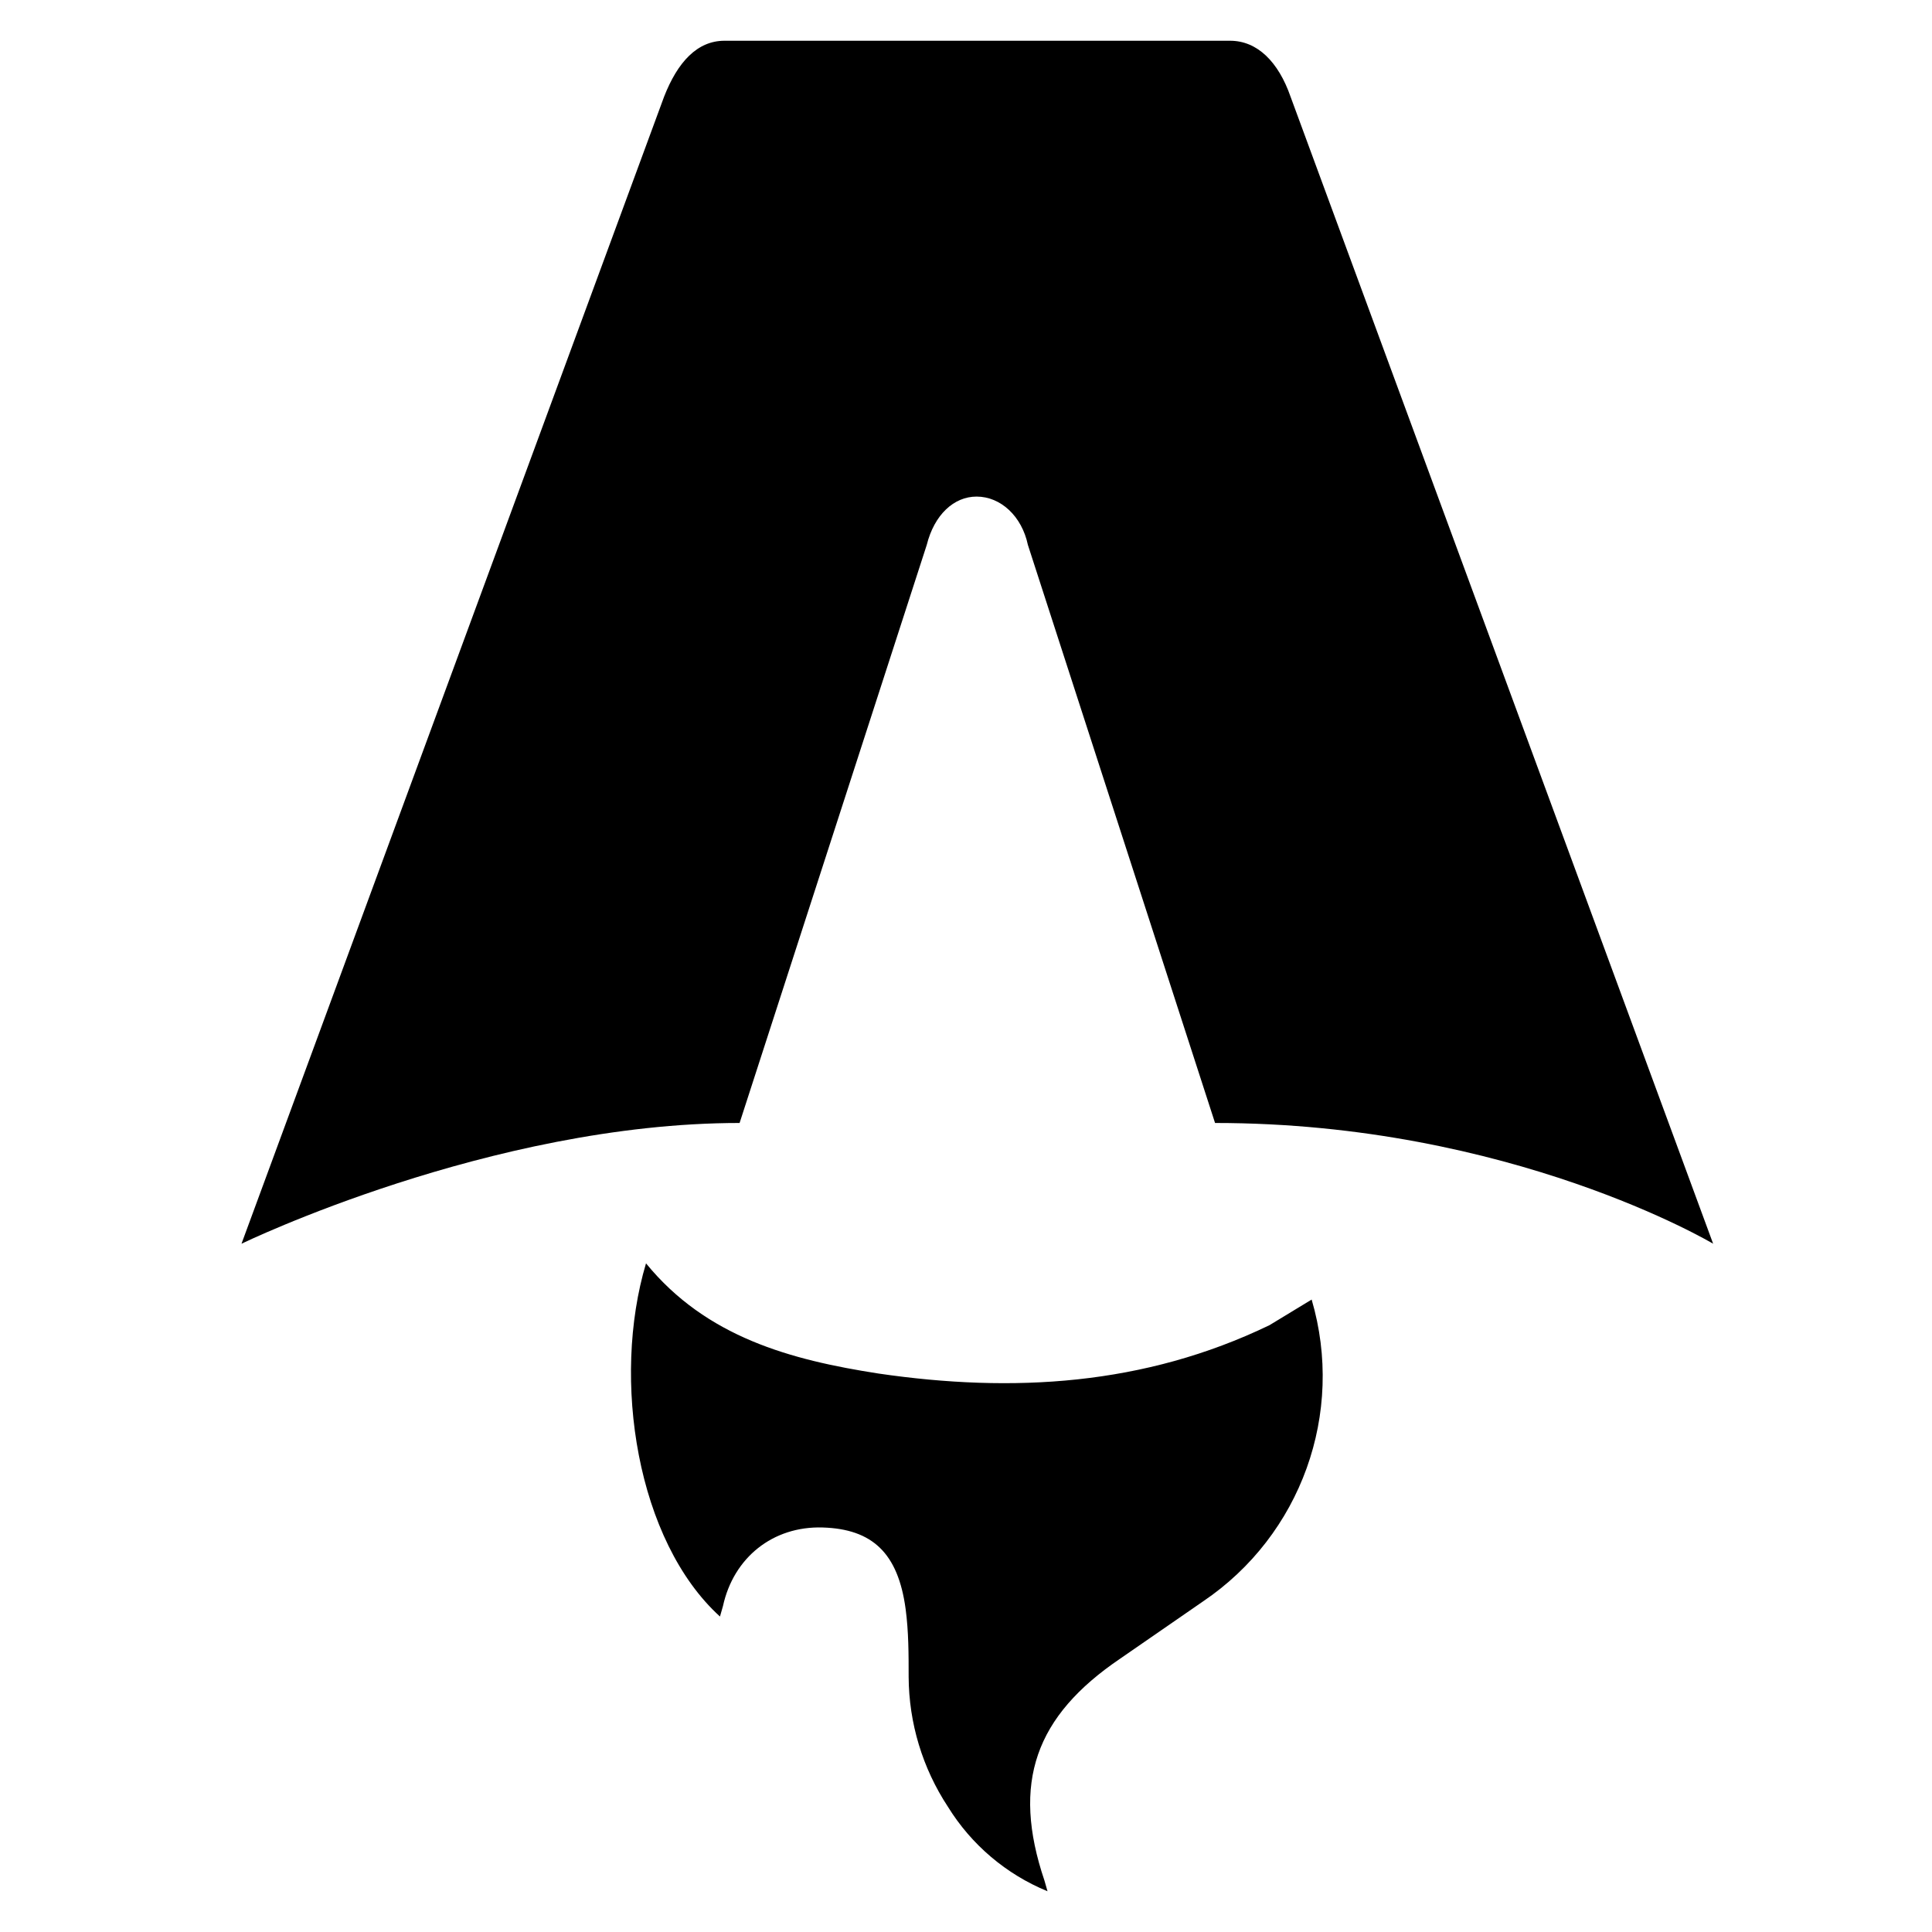
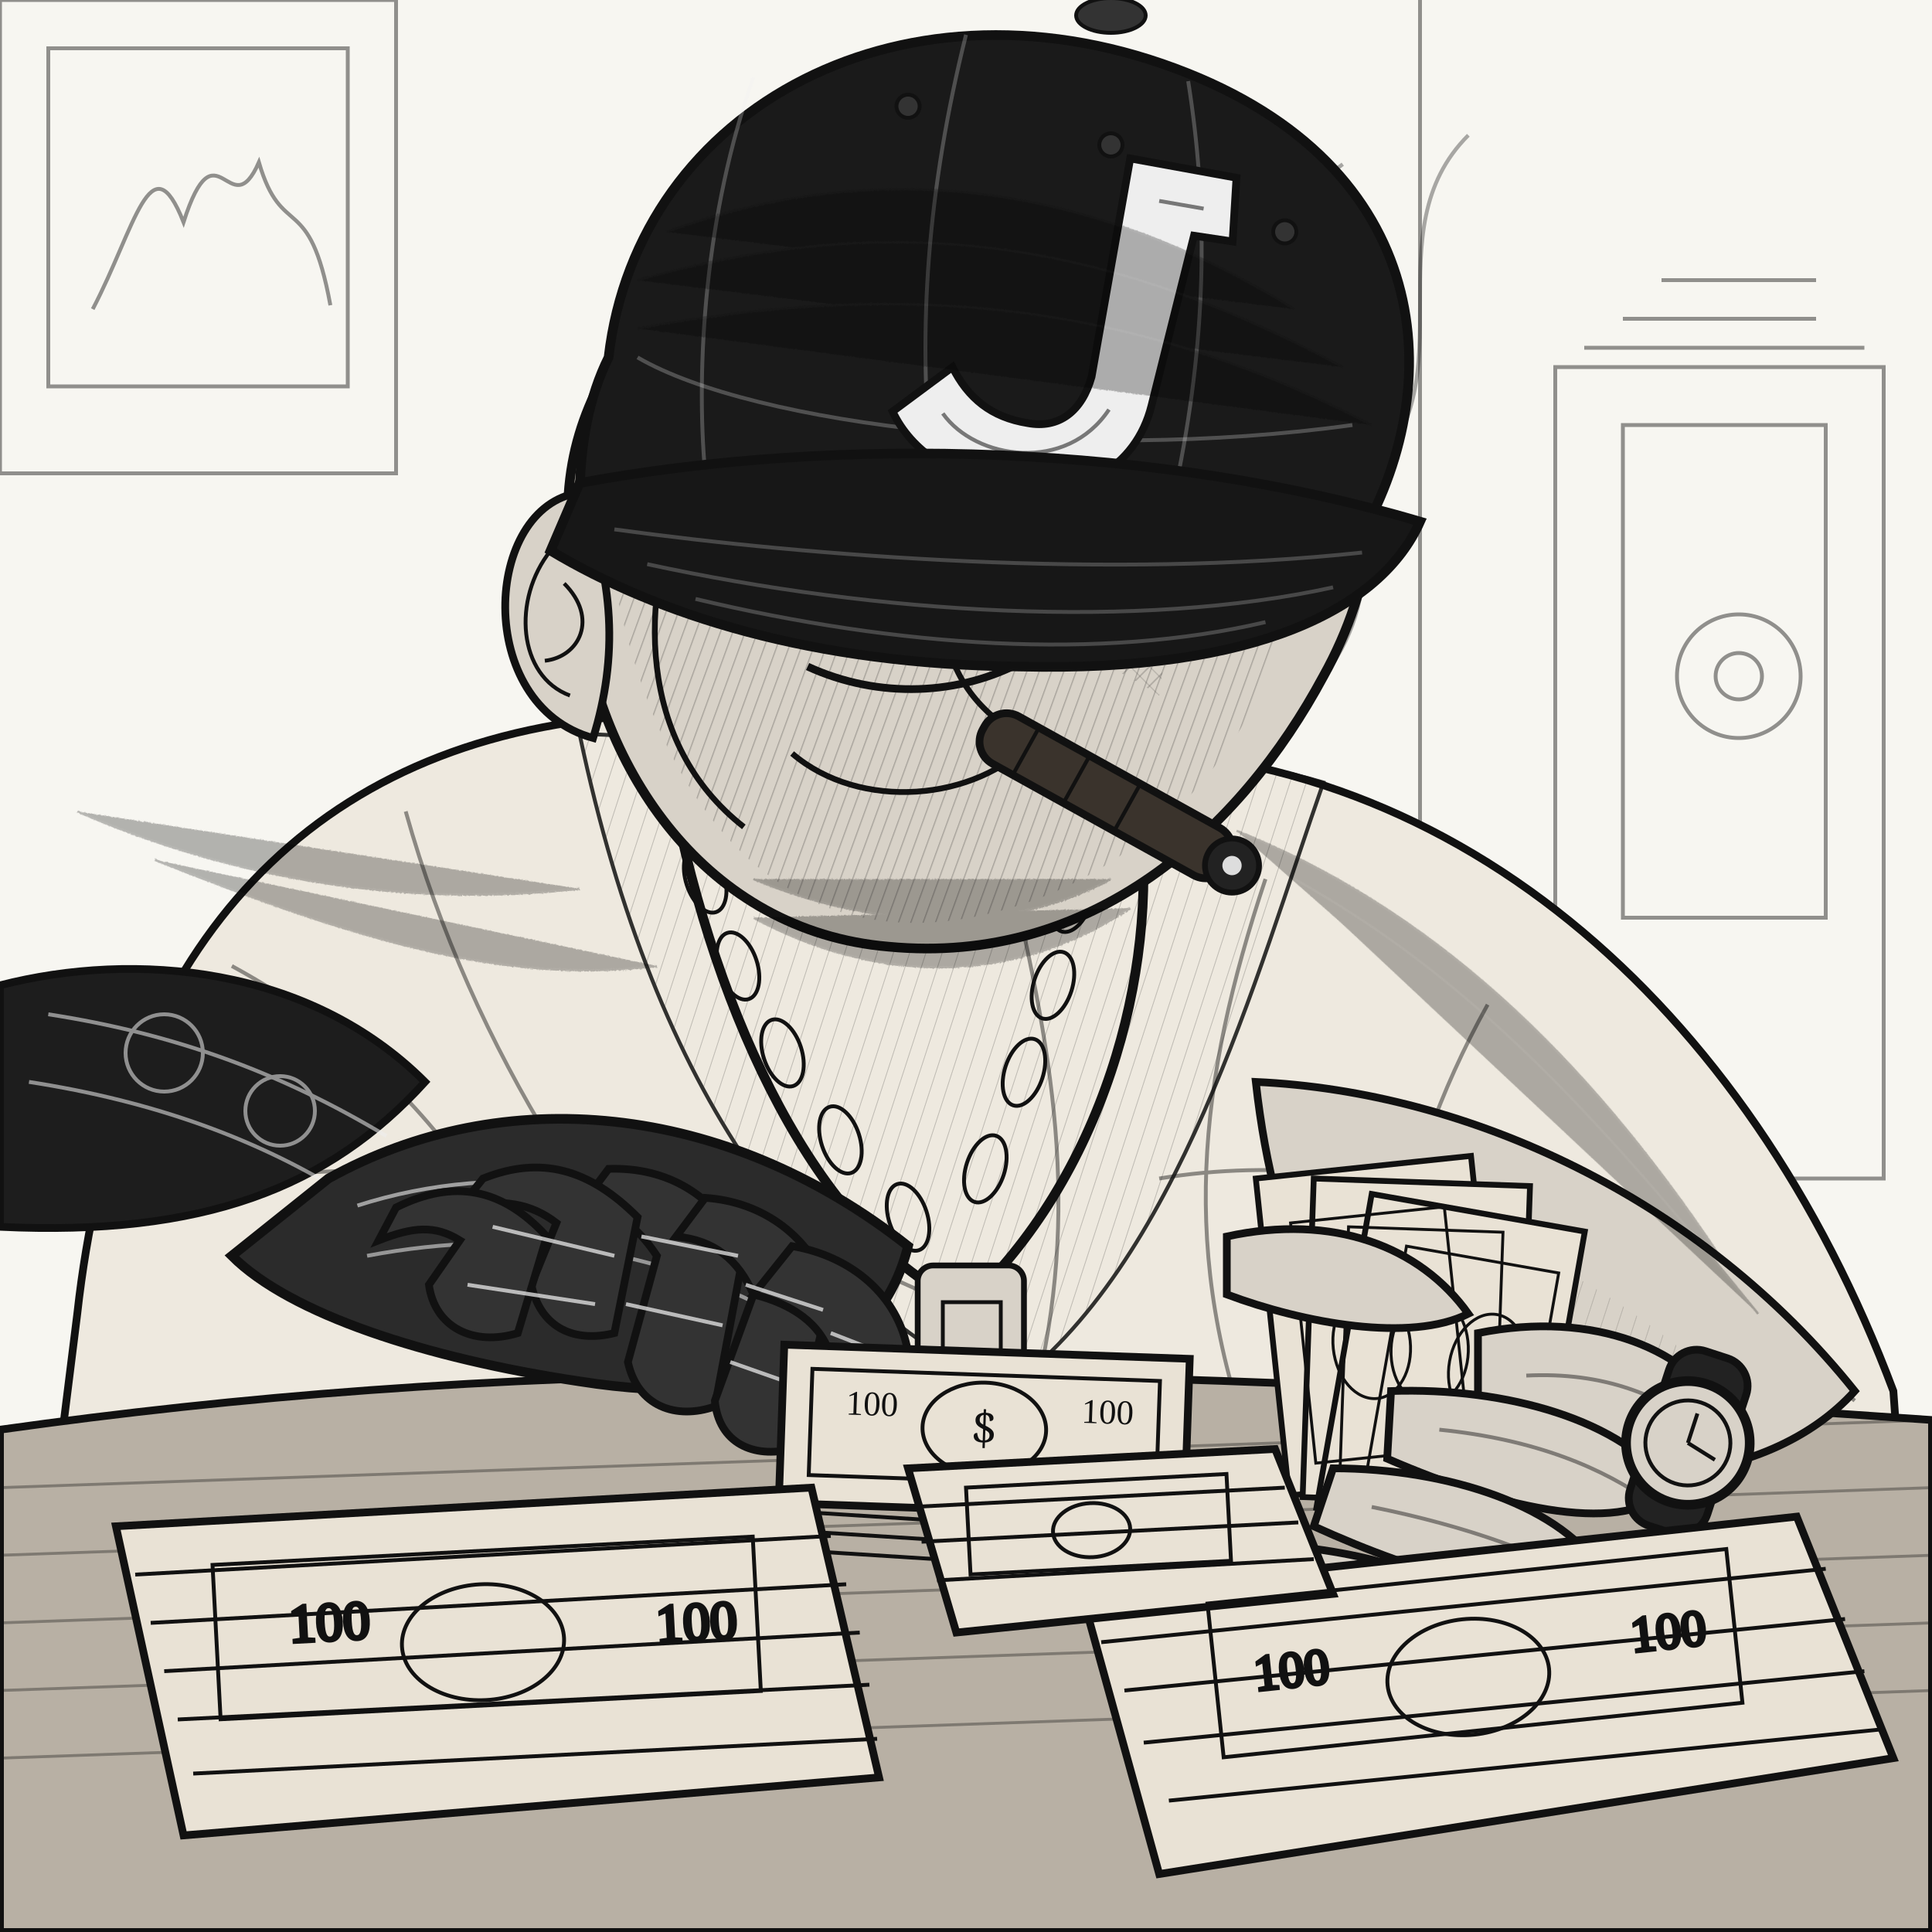
- <svg xmlns="http://www.w3.org/2000/svg" fill="none" viewBox="0 0 128 128">
-   <path fill="currentColor" d="M16 82.4s16.5-8 33-8l12.4-38.3c.5-2 1.8-3.2 3.3-3.2 1.6 0 3 1.3 3.4 3.2l12.4 38.3c19.6 0 33 8 33 8l-28-76c-.8-2.3-2.2-3.7-4-3.7H48c-1.8 0-3.1 1.4-4 3.7l-28 76Z" />
-   <path fill="currentColor" d="M47.7 107.1c-5.5-5-7.2-15.7-4.9-23.4 4 4.9 9.6 6.4 15.4 7.3 8.9 1.3 17.6.8 25.9-3.2l2.8-1.7a18 18 0 0 1-7.2 20l-5.5 3.8c-5.6 3.8-7.2 8.2-5 14.7l.2.7a14 14 0 0 1-6.6-5.6 15.8 15.8 0 0 1-2.6-8.6c0-1.5 0-3-.2-4.5-.5-3.7-2.2-5.3-5.5-5.4-3.3-.1-5.9 2-6.6 5.2l-.2.7Z" />
+ <svg xmlns="http://www.w3.org/2000/svg" viewBox="0 0 1000 1000">
+   <defs>
+     <pattern id="lightHatch" width="8" height="8" patternUnits="userSpaceOnUse" patternTransform="rotate(18)">
+       <line x1="0" y1="0" x2="0" y2="8" stroke="#111" stroke-width="0.7" opacity="0.28" />
+     </pattern>
+     <pattern id="darkHatch" width="6" height="6" patternUnits="userSpaceOnUse" patternTransform="rotate(20)">
+       <line x1="0" y1="0" x2="0" y2="6" stroke="#111" stroke-width="1.2" opacity="0.55" />
+     </pattern>
+     <pattern id="crossHatch" width="10" height="10" patternUnits="userSpaceOnUse">
+       <path d="M0 10 L10 0 M-2 2 L2 -2 M8 12 L12 8" stroke="#111" stroke-width="0.8" opacity="0.28" />
+       <path d="M0 0 L10 10 M-2 8 L2 12 M8 -2 L12 2" stroke="#111" stroke-width="0.6" opacity="0.22" />
+     </pattern>
+     <filter id="rough">
+       <feTurbulence type="fractalNoise" baseFrequency="0.9" numOctaves="2" result="noise" />
+       <feDisplacementMap in="SourceGraphic" in2="noise" scale="1.2" />
+     </filter>
+   </defs>
+   <rect width="1000" height="1000" fill="#f7f6f1" />
+   <g fill="none" stroke="#111" stroke-width="2" opacity="0.45">
+     <rect x="0" y="0" width="205" height="245" />
+     <rect x="25" y="25" width="155" height="175" />
+     <path d="M48 160 C70 118,78 72,95 115 C112 62,119 118,134 84 C146 125,160 98,171 158" />
+     <line x1="735" y1="0" x2="735" y2="1000" />
+     <rect x="805" y="190" width="170" height="420" />
+     <rect x="840" y="220" width="105" height="255" />
+     <circle cx="900" cy="350" r="32" />
+     <circle cx="900" cy="350" r="12" />
+     <path d="M840 165 L940 165 M820 180 L965 180 M860 145 L940 145" />
+   </g>
+   <g fill="none" stroke="#111" stroke-width="2" opacity="0.35">
+     <path d="M610 420 C650 360,585 315,640 250 C680 200,620 140,695 85" />
+     <path d="M635 425 C690 360,650 305,710 245 C760 195,710 120,760 70" />
+     <path d="M615 395 C675 380,710 330,705 285" />
+   </g>
+   <path d="M40 680 C60 500,150 390,310 372 C398 358,470 392,555 388 C750 382,905 520,980 720 L1000 1000 L0 1000 Z" fill="#eee9df" stroke="#111" stroke-width="4" />
+   <path d="M300 380 C340 570,420 670,520 720 C610 655,650 505,685 405 C600 380,520 395,455 430 C405 397,355 380,300 380Z" fill="url(#lightHatch)" stroke="#111" stroke-width="2" opacity="0.85" />
+   <g fill="none" stroke="#111" stroke-width="2" opacity="0.45">
+     <path d="M120 500 C230 560,280 650,330 790" />
+     <path d="M210 420 C245 545,315 650,398 735" />
+     <path d="M520 440 C545 545,560 625,535 725" />
+     <path d="M655 455 C620 560,610 650,650 755" />
+     <path d="M770 520 C720 610,705 705,725 805" />
+     <path d="M120 610 C260 595,390 620,520 690" />
+     <path d="M600 610 C720 590,860 640,960 725" />
+   </g>
+   <path d="M360 300 C350 392,368 454,455 465 C535 456,570 390,563 300 Z" fill="#d8d2c8" stroke="#111" stroke-width="4" />
+   <path d="M365 330 C420 405,505 420,555 340 L550 430 C495 495,390 475,360 420Z" fill="url(#darkHatch)" opacity="0.55" />
+   <g fill="none" stroke="#111" stroke-width="5">
+     <path d="M350 420 C375 540,430 645,500 675 C570 610,600 505,590 420" />
+   </g>
+   <g fill="none" stroke="#111" stroke-width="2">
+     <ellipse cx="365" cy="455" rx="10" ry="18" transform="rotate(-18 365 455)" />
+     <ellipse cx="382" cy="500" rx="10" ry="18" transform="rotate(-18 382 500)" />
+     <ellipse cx="405" cy="545" rx="10" ry="18" transform="rotate(-18 405 545)" />
+     <ellipse cx="435" cy="590" rx="10" ry="18" transform="rotate(-18 435 590)" />
+     <ellipse cx="470" cy="630" rx="10" ry="18" transform="rotate(-18 470 630)" />
+     <ellipse cx="555" cy="465" rx="10" ry="18" transform="rotate(18 555 465)" />
+     <ellipse cx="545" cy="510" rx="10" ry="18" transform="rotate(18 545 510)" />
+     <ellipse cx="530" cy="555" rx="10" ry="18" transform="rotate(18 530 555)" />
+     <ellipse cx="510" cy="605" rx="10" ry="18" transform="rotate(18 510 605)" />
+   </g>
+   <rect x="475" y="655" width="55" height="70" rx="8" fill="#d8d2c8" stroke="#111" stroke-width="3" />
+   <path d="M488 674 L518 674 L518 706 L488 706Z" fill="none" stroke="#111" stroke-width="2" />
+   <path d="M318 185 C350 90,480 54,602 100 C708 142,738 255,685 350 C642 430,565 500,460 490 C365 482,310 398,300 315 C286 255,298 218,318 185Z" fill="#d8d2c8" stroke="#111" stroke-width="5" />
+   <path d="M310 250 C390 250,520 270,675 265 C675 355,610 455,502 475 C410 492,330 430,310 250Z" fill="url(#darkHatch)" opacity="0.42" />
+   <path d="M520 215 C575 250,610 310,600 360 C570 340,530 325,495 330 C485 285,493 245,520 215Z" fill="url(#crossHatch)" opacity="0.7" />
+   <path d="M355 250 C330 310,330 385,385 428" fill="none" stroke="#111" stroke-width="3" />
+   <path d="M500 250 C480 310,482 355,530 382" fill="none" stroke="#111" stroke-width="3" />
+   <path d="M418 345 C455 362,497 360,530 342" fill="none" stroke="#111" stroke-width="4" />
+   <path d="M410 390 C445 420,505 415,535 383" fill="none" stroke="#111" stroke-width="3" />
+   <path d="M445 312 C465 330,492 328,510 307" fill="none" stroke="#111" stroke-width="3" />
+   <path d="M345 270 C365 250,390 248,415 260" fill="none" stroke="#111" stroke-width="4" />
+   <path d="M520 265 C558 245,600 252,630 278" fill="none" stroke="#111" stroke-width="4" />
+   <path d="M300 255 C250 262,245 365,307 382 C320 340,318 300,300 255Z" fill="#d8d2c8" stroke="#111" stroke-width="4" />
+   <path d="M285 285 C265 310,268 350,295 360 M292 302 C310 320,300 340,282 342" fill="none" stroke="#111" stroke-width="2" />
+   <path d="M315 185 C330 55,470 -20,615 38 C745 90,750 205,700 285 C565 258,430 240,300 260 C300 230,305 205,315 185Z" fill="#1a1a1a" stroke="#111" stroke-width="5" />
+   <path d="M330 185 C390 220,555 240,700 220" fill="none" stroke="#f5f5f5" stroke-width="2" opacity="0.25" />
+   <path d="M390 40 C365 110,360 190,365 245 M500 18 C480 98,475 170,482 240 M615 42 C625 105,625 170,610 245" fill="none" stroke="#f1f1f1" stroke-width="2" opacity="0.25" />
+   <g fill="#333" stroke="#111" stroke-width="2">
+     <circle cx="470" cy="55" r="6" />
+     <circle cx="575" cy="75" r="6" />
+     <circle cx="665" cy="120" r="6" />
+     <ellipse cx="575" cy="8" rx="18" ry="9" />
+   </g>
+   <path d="M585 82 L640 92 L638 125 L618 122 L596 210 C588 242,558 260,520 252 C493 247,472 234,462 213 L493 190 C501 206,513 216,532 219 C548 222,560 213,565 195 L585 82Z" fill="#eee" stroke="#111" stroke-width="4" />
+   <path d="M600 104 L623 108 M488 214 C505 238,552 245,574 212" fill="none" stroke="#777" stroke-width="2" />
+   <path d="M300 250 C435 225,600 230,735 270 C715 315,650 348,528 345 C420 344,340 318,285 285 Z" fill="#171717" stroke="#111" stroke-width="5" />
+   <path d="M318 274 C420 288,575 300,705 286 M335 292 C455 318,590 326,690 304 M360 310 C465 335,570 342,655 322" fill="none" stroke="#f5f5f5" stroke-width="2" opacity="0.22" />
+   <g transform="rotate(29 565 410)">
+     <rect x="500" y="394" width="145" height="28" rx="13" fill="#3a332c" stroke="#111" stroke-width="4" />
+     <line x1="525" y1="395" x2="525" y2="422" stroke="#111" stroke-width="2" />
+     <line x1="555" y1="395" x2="555" y2="422" stroke="#111" stroke-width="2" />
+     <line x1="585" y1="395" x2="585" y2="422" stroke="#111" stroke-width="2" />
+     <circle cx="647" cy="408" r="14" fill="#222" stroke="#111" stroke-width="3" />
+     <circle cx="647" cy="408" r="5" fill="#ddd" />
+   </g>
+   <path d="M0 740 C250 705,500 700,1000 735 L1000 1000 L0 1000Z" fill="#b8b0a4" stroke="#111" stroke-width="4" />
+   <g stroke="#111" stroke-width="1.5" opacity="0.35">
+     <line x1="0" y1="770" x2="1000" y2="735" />
+     <line x1="0" y1="805" x2="1000" y2="770" />
+     <line x1="0" y1="840" x2="1000" y2="805" />
+     <line x1="0" y1="875" x2="1000" y2="840" />
+     <line x1="0" y1="910" x2="1000" y2="875" />
+   </g>
+   <path d="M0 510 C70 492,160 500,220 560 C170 615,105 640,0 635Z" fill="#1d1d1d" stroke="#111" stroke-width="4" />
+   <g stroke="#eee" stroke-width="2" opacity="0.55" fill="none">
+     <path d="M25 525 C90 535,145 555,200 588" />
+     <path d="M15 560 C80 570,135 590,182 620" />
+     <circle cx="85" cy="545" r="20" />
+     <circle cx="145" cy="575" r="18" />
+   </g>
+   <path d="M170 610 C260 560,375 570,470 645 C455 705,395 730,300 715 C220 703,150 680,120 650 Z" fill="#2b2b2b" stroke="#111" stroke-width="5" />
+   <path d="M185 624 C260 600,345 610,430 660" fill="none" stroke="#eee" stroke-width="2" opacity="0.6" />
+   <path d="M190 650 C270 635,345 645,420 690" fill="none" stroke="#eee" stroke-width="2" opacity="0.55" />
+   <g stroke="#111" stroke-width="4" fill="#333">
+     <path d="M315 605 C345 604,370 618,385 648 L370 728 C350 735,330 728,325 705 L340 650 C330 635,318 625,300 625Z" />
+     <path d="M365 620 C395 622,420 640,430 670 L410 750 C390 755,372 747,370 725 L390 670 C382 652,370 642,350 640Z" />
+     <path d="M410 645 C440 650,465 670,470 700 L440 770 C420 772,405 760,408 738 L430 702 C425 685,410 675,390 670Z" />
+     <path d="M250 610 C280 598,305 605,330 630 L318 690 C298 695,280 688,275 665 L288 633 C275 623,260 620,238 625Z" />
+     <path d="M205 625 C235 610,260 615,283 640 L268 690 C245 697,225 687,222 665 L238 642 C225 634,214 635,196 642Z" />
+   </g>
+   <g stroke="#e8e8e8" stroke-width="2" opacity="0.75" fill="none">
+     <line x1="332" y1="640" x2="382" y2="650" />
+     <line x1="324" y1="675" x2="374" y2="686" />
+     <line x1="386" y1="665" x2="426" y2="678" />
+     <line x1="378" y1="705" x2="415" y2="718" />
+     <line x1="430" y1="690" x2="466" y2="704" />
+     <line x1="414" y1="730" x2="450" y2="742" />
+     <line x1="255" y1="635" x2="318" y2="650" />
+     <line x1="242" y1="665" x2="308" y2="675" />
+   </g>
+   <g transform="rotate(2 520 725)">
+     <rect x="405" y="700" width="210" height="82" fill="#e9e2d5" stroke="#111" stroke-width="4" />
+     <rect x="420" y="712" width="180" height="55" fill="none" stroke="#111" stroke-width="2" />
+     <ellipse cx="510" cy="740" rx="32" ry="24" fill="none" stroke="#111" stroke-width="2" />
+     <text x="510" y="748" text-anchor="middle" font-family="serif" font-size="24" fill="#111">$</text>
+     <text x="438" y="735" font-size="18" fill="#111">100</text>
+     <text x="560" y="735" font-size="18" fill="#111">100</text>
+     <line x1="410" y1="786" x2="620" y2="792" stroke="#111" stroke-width="2" />
+     <line x1="410" y1="796" x2="620" y2="802" stroke="#111" stroke-width="2" />
+     <line x1="410" y1="806" x2="620" y2="812" stroke="#111" stroke-width="2" />
+   </g>
+   <path d="M650 560 C760 565,880 620,960 720 C915 770,820 780,730 735 C690 705,660 650,650 560Z" fill="#d8d2c8" stroke="#111" stroke-width="4" />
+   <path d="M675 620 C740 620,820 650,895 720 C830 745,760 733,710 700 C685 675,672 650,675 620Z" fill="url(#lightHatch)" opacity="0.65" />
+   <g stroke="#111" stroke-width="3" fill="#e9e2d5">
+     <rect x="650" y="610" width="112" height="165" transform="rotate(-6 650 610)" />
+     <rect x="680" y="610" width="112" height="165" transform="rotate(2 680 610)" />
+     <rect x="710" y="618" width="112" height="165" transform="rotate(10 710 618)" />
+   </g>
+   <g fill="none" stroke="#111" stroke-width="1.5">
+     <rect x="668" y="633" width="80" height="125" transform="rotate(-6 668 633)" />
+     <ellipse cx="710" cy="696" rx="20" ry="28" transform="rotate(-6 710 696)" />
+     <rect x="698" y="635" width="80" height="125" transform="rotate(2 698 635)" />
+     <ellipse cx="740" cy="699" rx="20" ry="28" transform="rotate(2 740 699)" />
+     <rect x="728" y="645" width="80" height="125" transform="rotate(10 728 645)" />
+     <ellipse cx="770" cy="708" rx="20" ry="28" transform="rotate(10 770 708)" />
+   </g>
+   <g fill="#d8d2c8" stroke="#111" stroke-width="4">
+     <path d="M765 690 C825 678,875 698,895 735 C875 760,820 755,765 728Z" />
+     <path d="M720 720 C780 718,840 735,865 770 C842 795,780 782,718 755Z" />
+     <path d="M690 760 C750 760,810 780,830 815 C800 835,735 815,680 790Z" />
+     <path d="M665 800 C720 805,760 820,775 850 C740 865,690 845,645 820Z" />
+     <path d="M635 640 C690 628,735 645,760 680 C730 695,675 685,635 670Z" />
+   </g>
+   <g stroke="#111" stroke-width="2" opacity="0.45" fill="none">
+     <path d="M790 712 C830 710,860 722,885 742" />
+     <path d="M745 740 C795 745,830 760,855 778" />
+     <path d="M710 780 C760 790,800 805,825 820" />
+     <path d="M660 825 C705 835,740 848,770 855" />
+   </g>
+   <g transform="rotate(18 910 745)">
+     <rect x="855" y="710" width="42" height="95" rx="15" fill="#222" stroke="#111" stroke-width="4" />
+     <circle cx="876" cy="758" r="32" fill="#d8d2c8" stroke="#111" stroke-width="5" />
+     <circle cx="876" cy="758" r="22" fill="none" stroke="#111" stroke-width="2" />
+     <line x1="876" y1="758" x2="876" y2="742" stroke="#111" stroke-width="2" />
+     <line x1="876" y1="758" x2="892" y2="762" stroke="#111" stroke-width="2" />
+   </g>
+   <g stroke="#111" stroke-width="4" fill="#e9e2d5">
+     <path d="M60 790 L420 770 L455 920 L95 950Z" />
+     <path d="M560 825 L930 785 L980 910 L600 970Z" />
+     <path d="M470 760 L660 750 L690 825 L495 845Z" />
+   </g>
+   <g fill="none" stroke="#111" stroke-width="2">
+     <path d="M70 815 L430 795 M78 840 L438 820 M85 865 L445 845 M92 890 L450 872 M100 918 L454 900" />
+     <rect x="110" y="810" width="280" height="80" transform="rotate(-3 110 810)" />
+     <ellipse cx="250" cy="850" rx="42" ry="30" transform="rotate(-3 250 850)" />
+     <text x="150" y="850" font-size="28" fill="#111" transform="rotate(-3 150 850)">100</text>
+     <text x="340" y="850" font-size="28" fill="#111" transform="rotate(-3 340 850)">100</text>
+     <path d="M570 850 L945 812 M582 875 L955 838 M592 902 L965 865 M605 932 L975 895" />
+     <rect x="625" y="830" width="270" height="80" transform="rotate(-6 625 830)" />
+     <ellipse cx="760" cy="868" rx="42" ry="30" transform="rotate(-6 760 868)" />
+     <text x="650" y="875" font-size="26" fill="#111" transform="rotate(-6 650 875)">100</text>
+     <text x="845" y="855" font-size="26" fill="#111" transform="rotate(-6 845 855)">100</text>
+     <path d="M472 780 L665 770 M477 798 L672 788 M485 818 L680 807" />
+     <rect x="500" y="770" width="135" height="45" transform="rotate(-3 500 770)" />
+     <ellipse cx="565" cy="792" rx="20" ry="14" transform="rotate(-3 565 792)" />
+   </g>
+   <g stroke="#111" stroke-width="1.2" opacity="0.28" filter="url(#rough)">
+     <path d="M40 420 C120 455,210 470,300 460" />
+     <path d="M80 445 C180 485,260 510,340 500" />
+     <path d="M640 430 C740 470,820 545,890 650" />
+     <path d="M670 455 C760 505,825 575,910 680" />
+     <path d="M345 120 C455 80,565 95,670 160" />
+     <path d="M330 145 C455 110,565 120,695 190" />
+     <path d="M330 170 C465 145,585 155,710 220" />
+     <path d="M390 455 C450 480,520 485,575 455" />
+     <path d="M390 475 C455 510,525 510,585 470" />
+   </g>
</svg>
